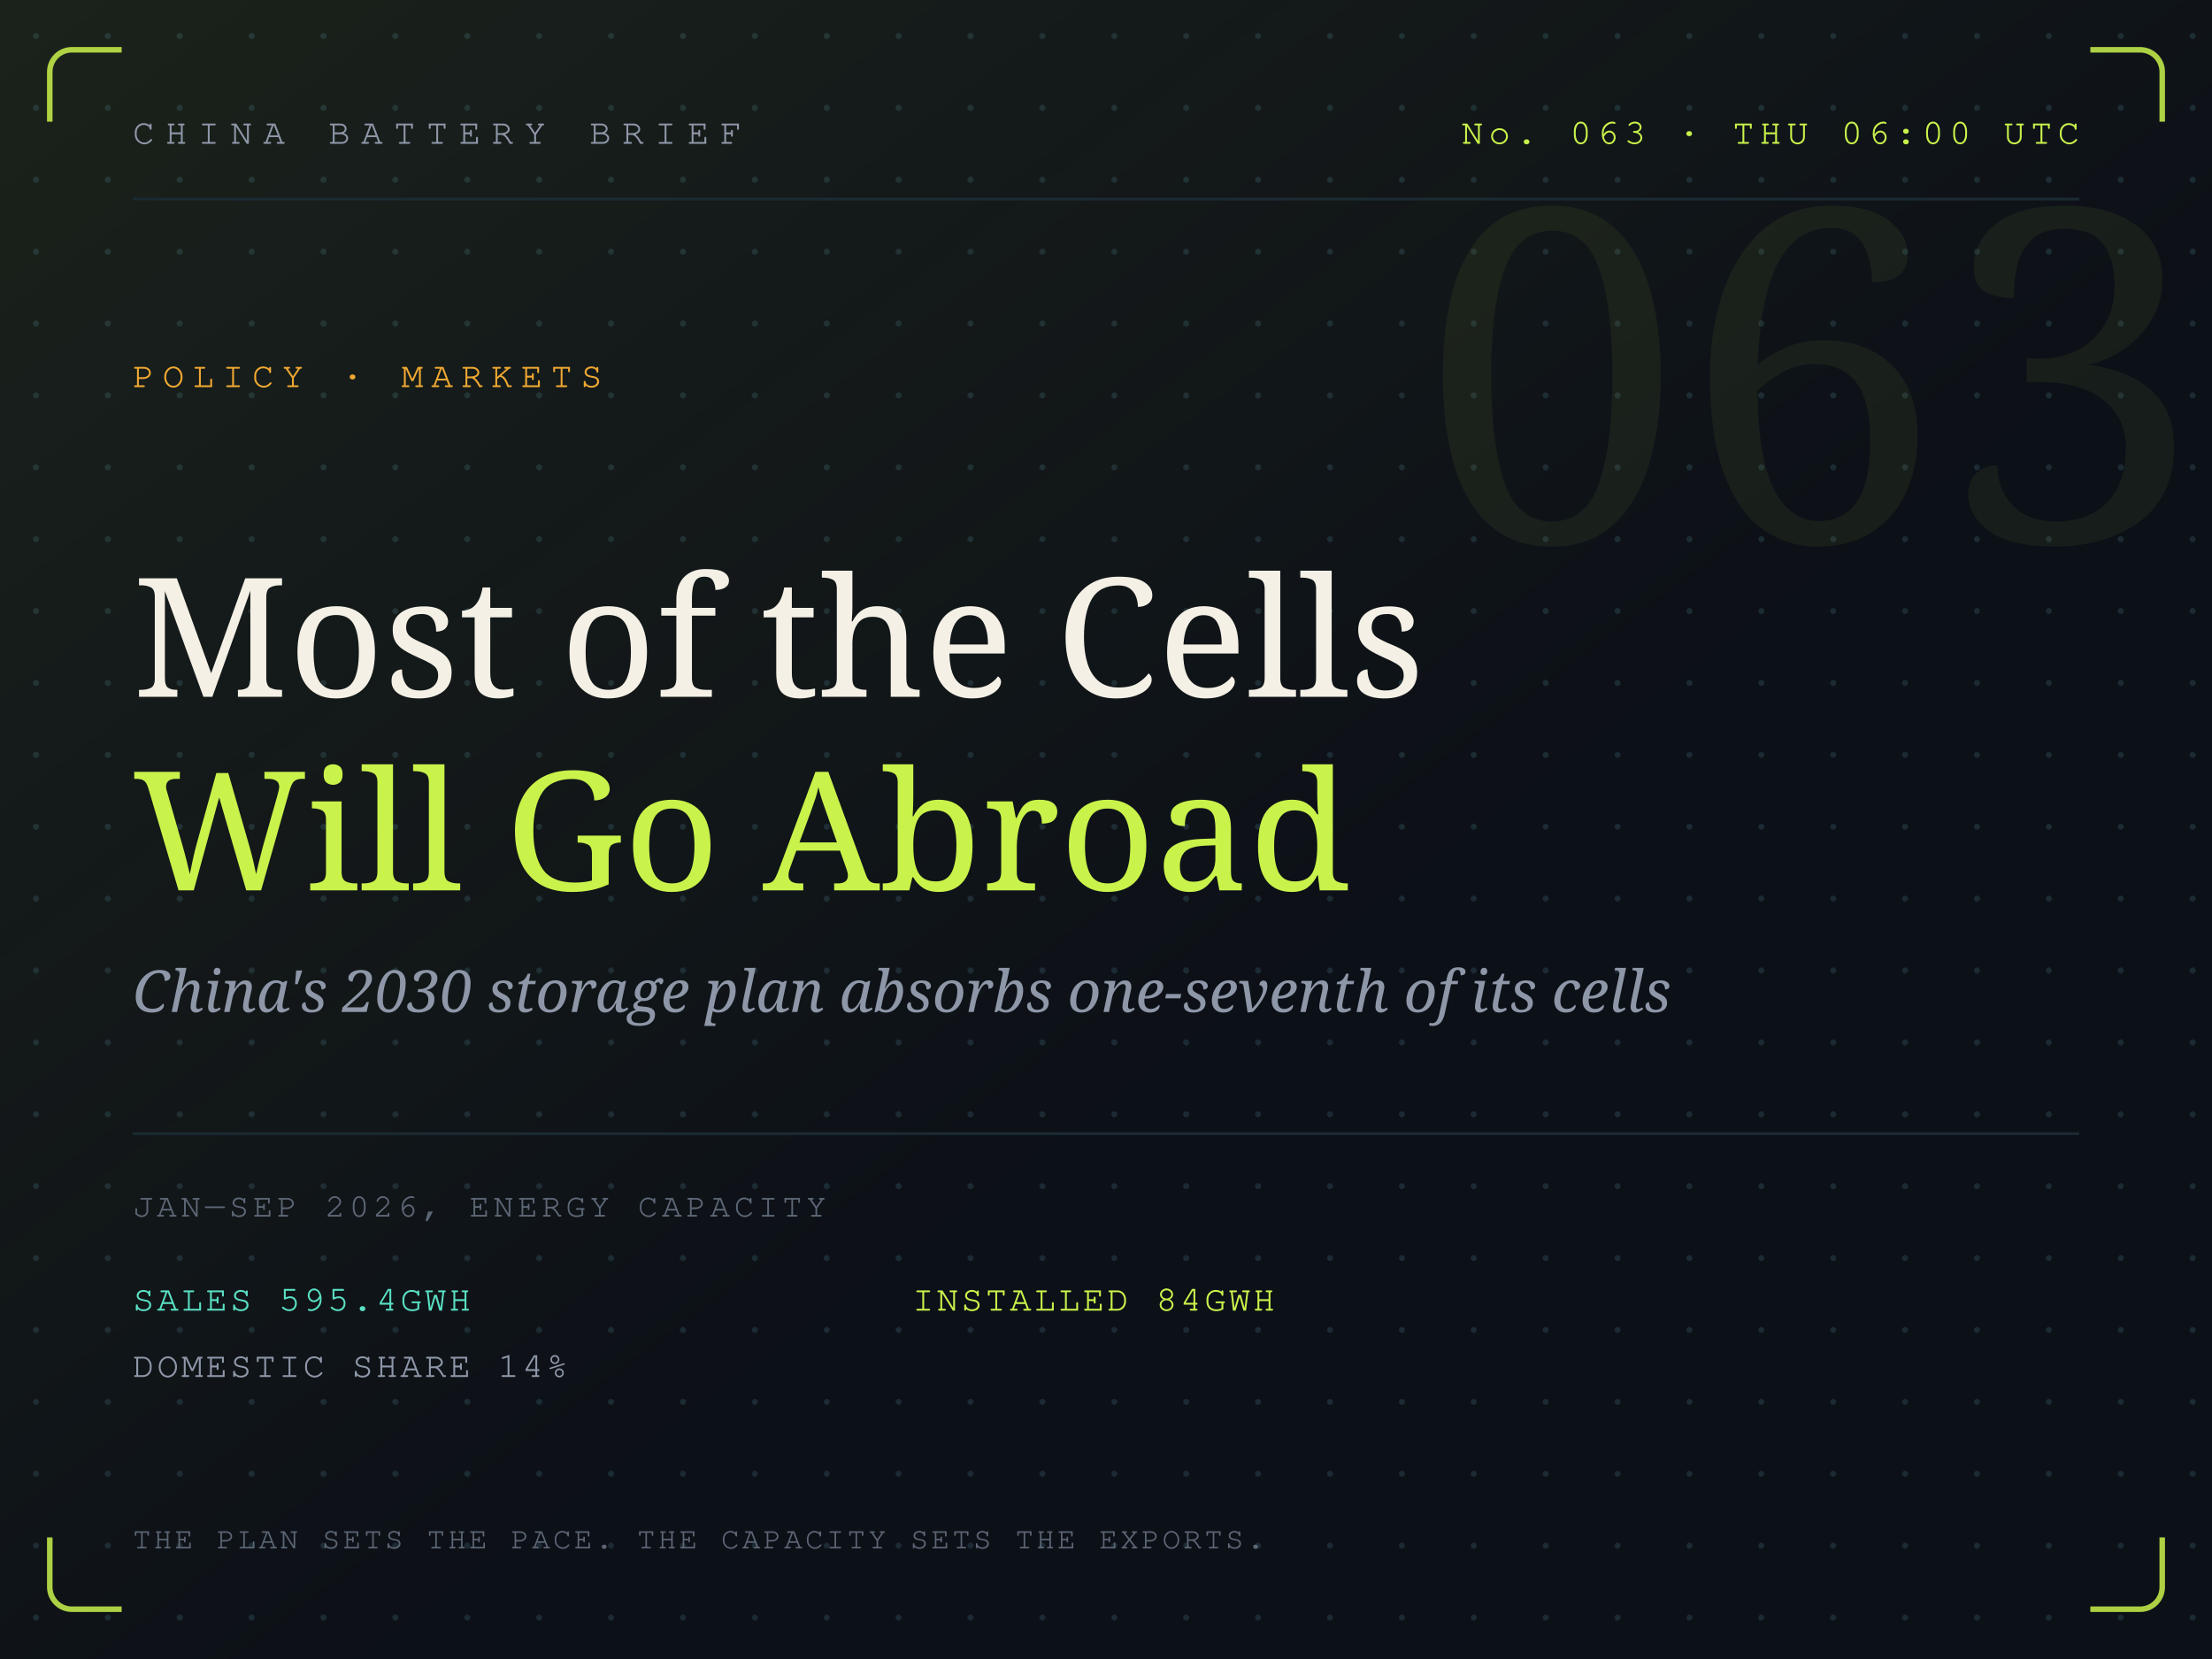
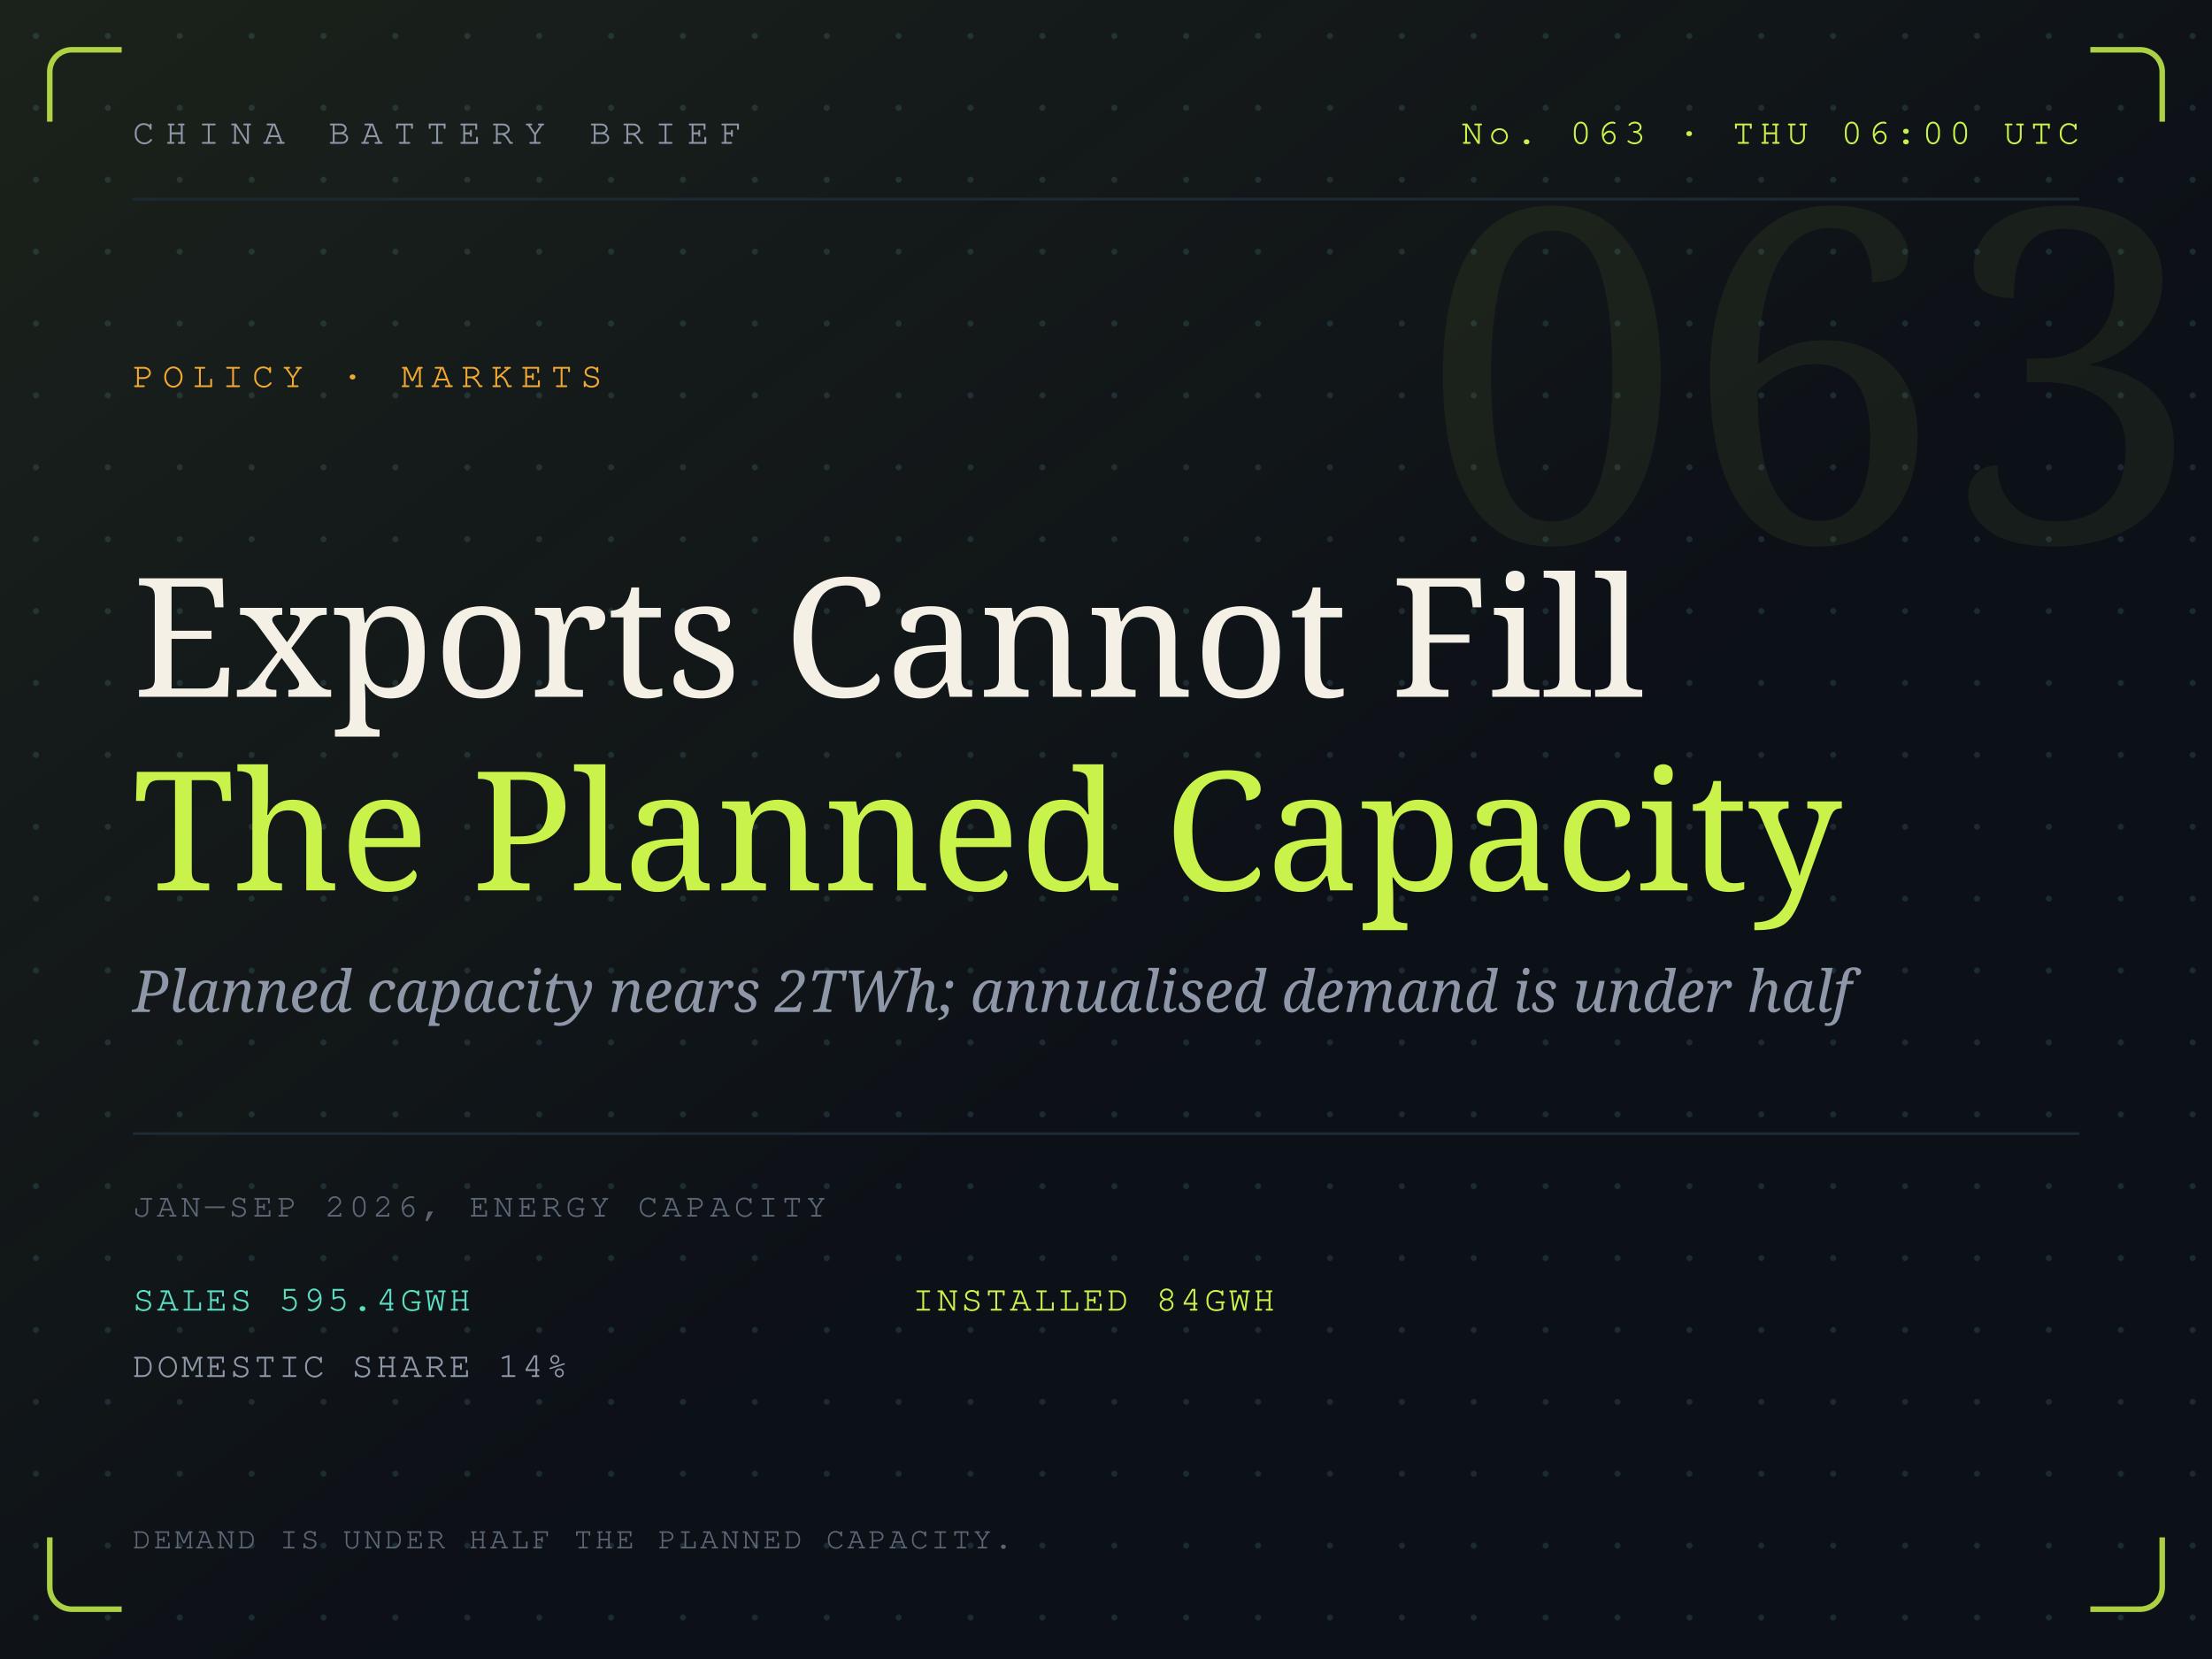
- <svg xmlns="http://www.w3.org/2000/svg" width="800" height="600" viewBox="0 0 800 600" role="img" aria-label="Cover 063 — Most of the Cells Will Go Abroad">
+ <svg xmlns="http://www.w3.org/2000/svg" width="800" height="600" viewBox="0 0 800 600" role="img" aria-label="Cover 063 — Exports Cannot Fill the Planned Capacity">
  <defs>
    <pattern id="dots" width="26" height="26" patternUnits="userSpaceOnUse">
      <circle cx="13" cy="13" r="1.1" fill="#1B2A33" />
    </pattern>
    <linearGradient id="glow" x1="0" y1="0" x2="1" y2="1">
      <stop offset="0" stop-color="#C9F24B" stop-opacity="0.08" />
      <stop offset="0.6" stop-color="#C9F24B" stop-opacity="0" />
    </linearGradient>
  </defs>
  <rect width="800" height="600" fill="#0C1017" />
  <rect width="800" height="600" fill="url(#dots)" />
  <rect width="800" height="600" fill="url(#glow)" />
  <text x="796" y="196" text-anchor="end" font-family="Georgia,serif" font-size="168" fill="#C9F24B" opacity="0.06">063</text>
  <g stroke="#C9F24B" stroke-width="2" opacity="0.85">
    <path d="M18 44 V26 a8 8 0 0 1 8 -8 H44" fill="none" />
    <path d="M782 44 V26 a8 8 0 0 0 -8 -8 H756" fill="none" />
    <path d="M18 556 V574 a8 8 0 0 0 8 8 H44" fill="none" />
    <path d="M782 556 V574 a8 8 0 0 1 -8 8 H756" fill="none" />
  </g>
  <text x="48" y="52" font-family="Courier,monospace" font-size="13" letter-spacing="4" fill="#8E97A8">CHINA BATTERY BRIEF</text>
  <text x="752" y="52" text-anchor="end" font-family="Courier,monospace" font-size="13" letter-spacing="2" fill="#C9F24B">No. 063 · THU 06:00 UTC</text>
  <line x1="48" y1="72" x2="752" y2="72" stroke="#1B2A33" stroke-width="1" />
  <text x="48" y="140" font-family="Courier,monospace" font-size="13" letter-spacing="3" fill="#F0A832">POLICY · MARKETS</text>
-   <text x="48" y="252" font-family="Georgia,serif" font-size="60" fill="#F4F0E6">Most of the Cells</text>
-   <text x="48" y="322" font-family="Georgia,serif" font-size="60" fill="#C9F24B">Will Go Abroad</text>
-   <text x="48" y="366" font-family="Georgia,serif" font-style="italic" font-size="21" fill="#8E97A8">China's 2030 storage plan absorbs one-seventh of its cells</text>
+   <text x="48" y="252" font-family="Georgia,serif" font-size="60" fill="#F4F0E6">Exports Cannot Fill</text>
+   <text x="48" y="322" font-family="Georgia,serif" font-size="60" fill="#C9F24B">The Planned Capacity</text>
+   <text x="48" y="366" font-family="Georgia,serif" font-style="italic" font-size="21" fill="#8E97A8">Planned capacity nears 2TWh; annualised demand is under half</text>
  <line x1="48" y1="410" x2="752" y2="410" stroke="#1B2A33" stroke-width="1" />
  <text x="48" y="440" font-family="Courier,monospace" font-size="12" letter-spacing="1.5" fill="#5C6675">JAN—SEP 2026, ENERGY CAPACITY</text>
  <text x="48" y="474" font-family="Courier,monospace" font-size="13" letter-spacing="1" fill="#5ADFC3">SALES 595.4GWH</text>
  <text x="330" y="474" font-family="Courier,monospace" font-size="13" letter-spacing="1" fill="#C9F24B">INSTALLED 84GWH</text>
  <text x="48" y="498" font-family="Courier,monospace" font-size="13" letter-spacing="1" fill="#8E97A8">DOMESTIC SHARE 14%</text>
-   <text x="48" y="560" font-family="Courier,monospace" font-size="11" letter-spacing="1" fill="#5C6675">THE PLAN SETS THE PACE. THE CAPACITY SETS THE EXPORTS.</text>
+   <text x="48" y="560" font-family="Courier,monospace" font-size="11" letter-spacing="1" fill="#5C6675">DEMAND IS UNDER HALF THE PLANNED CAPACITY.</text>
</svg>
